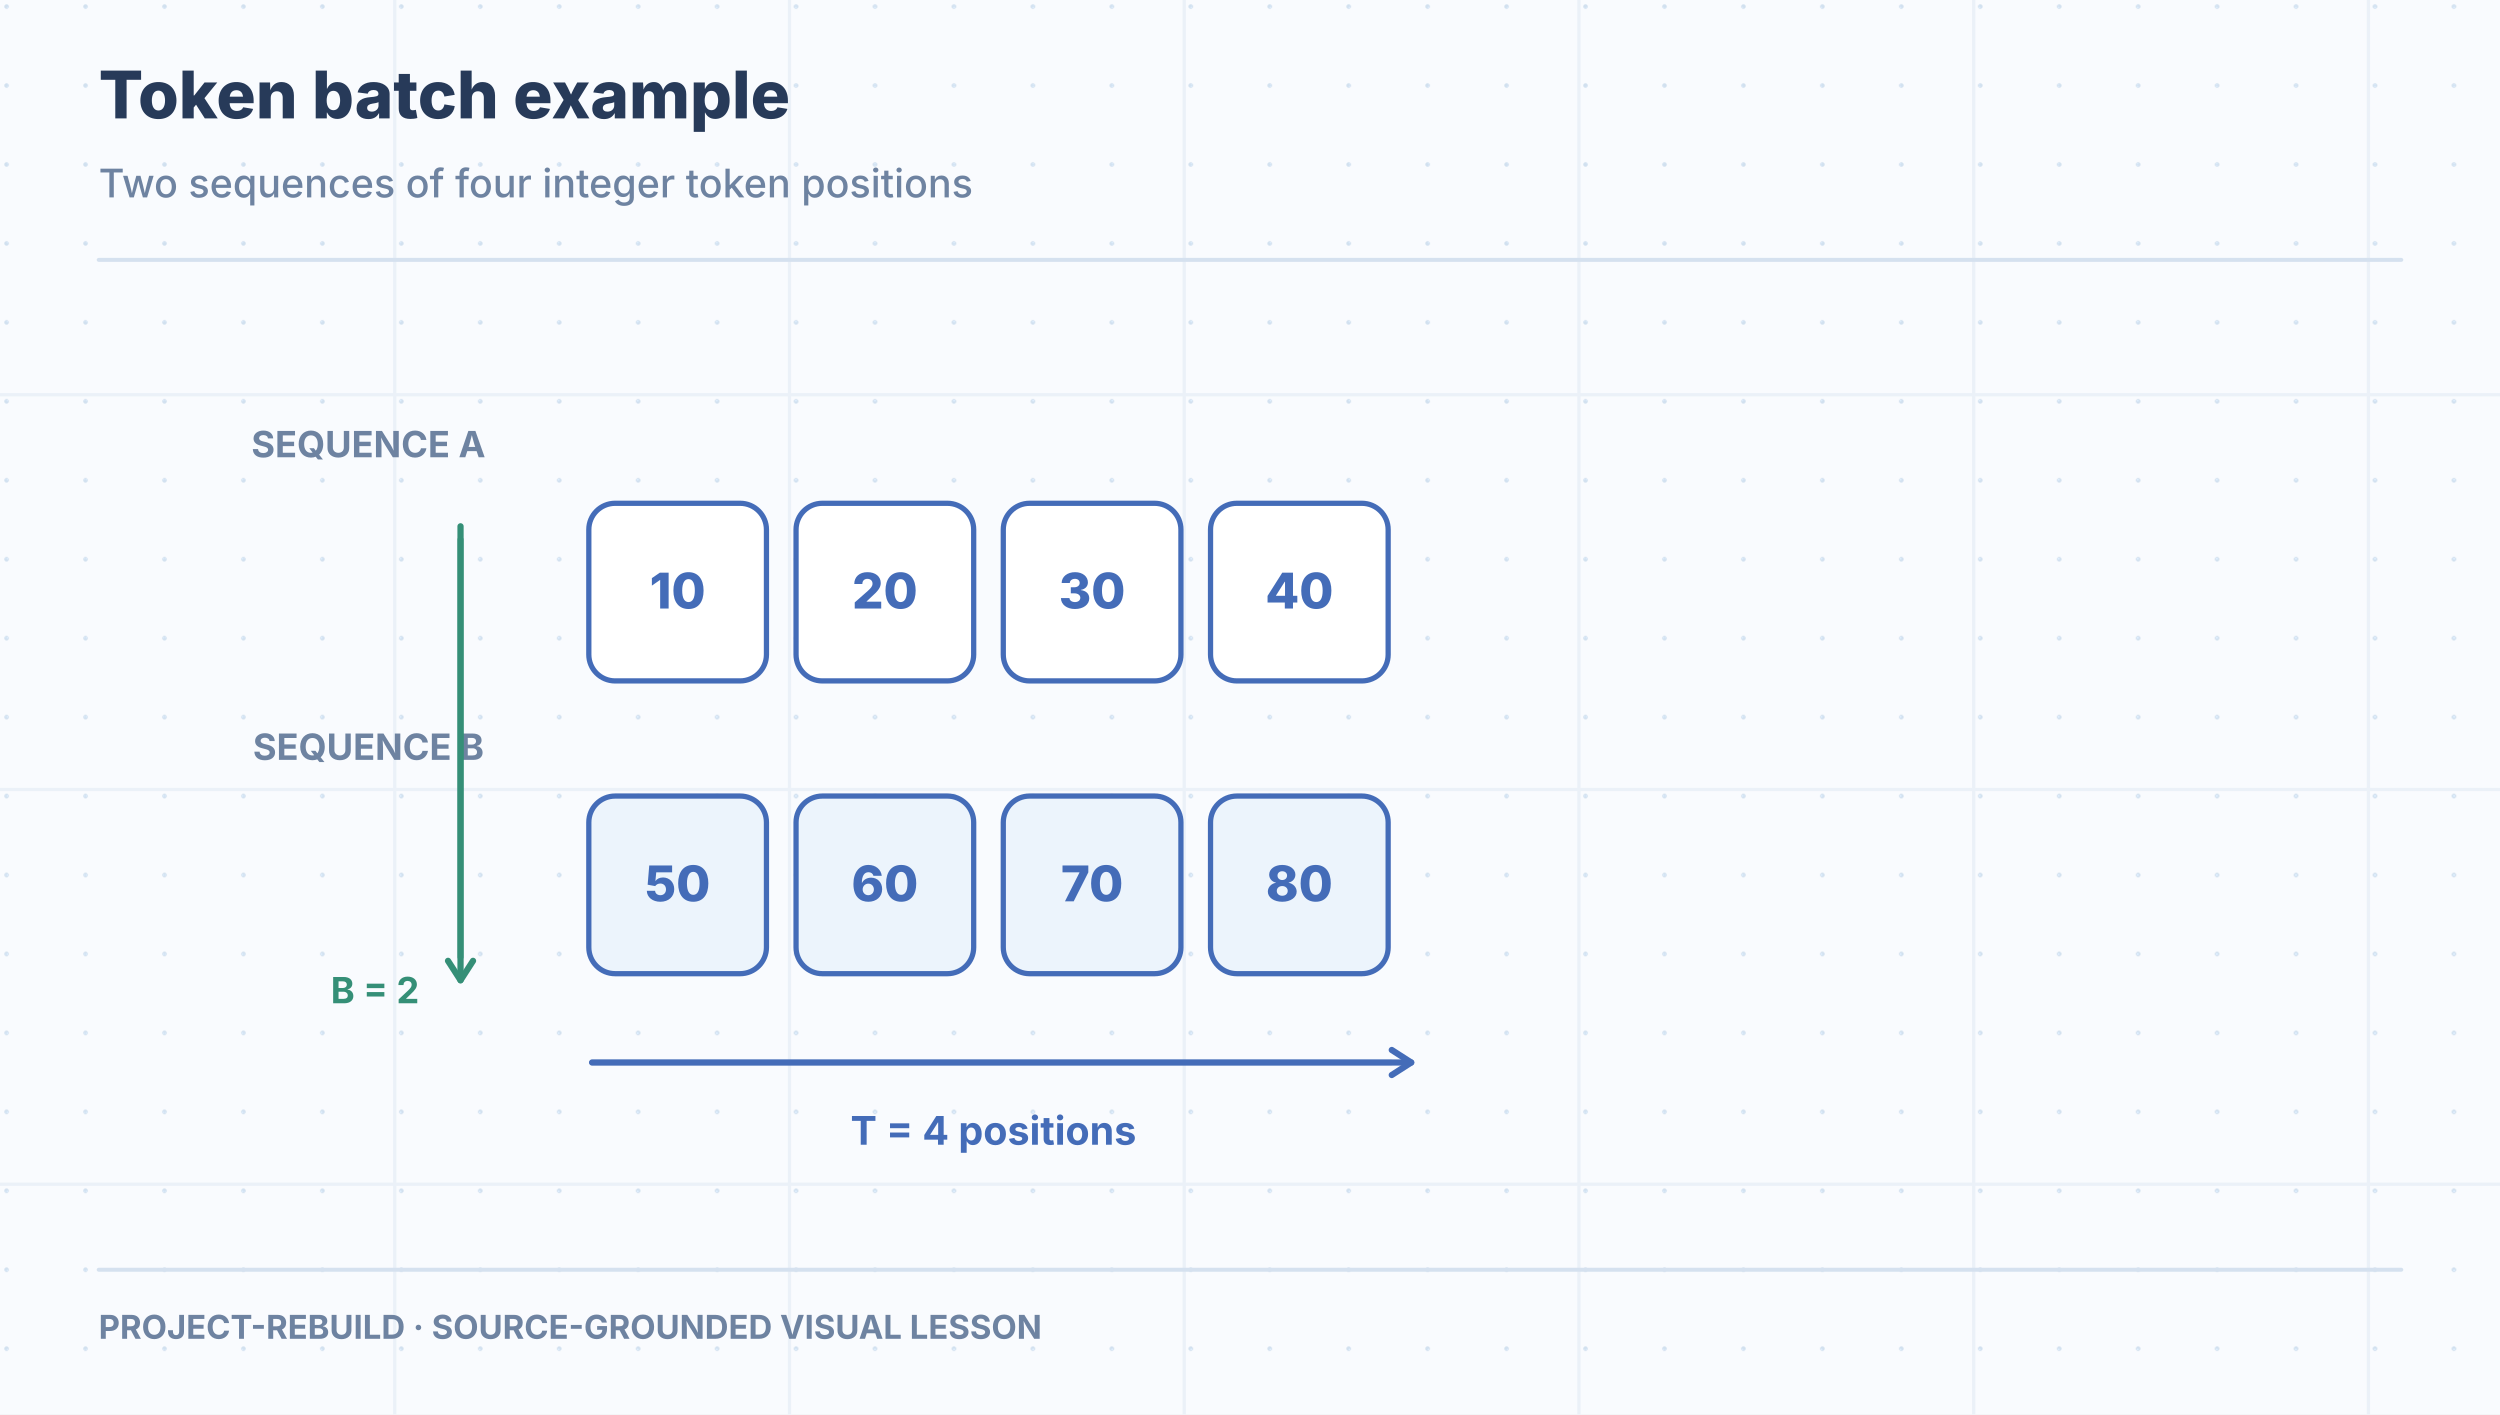
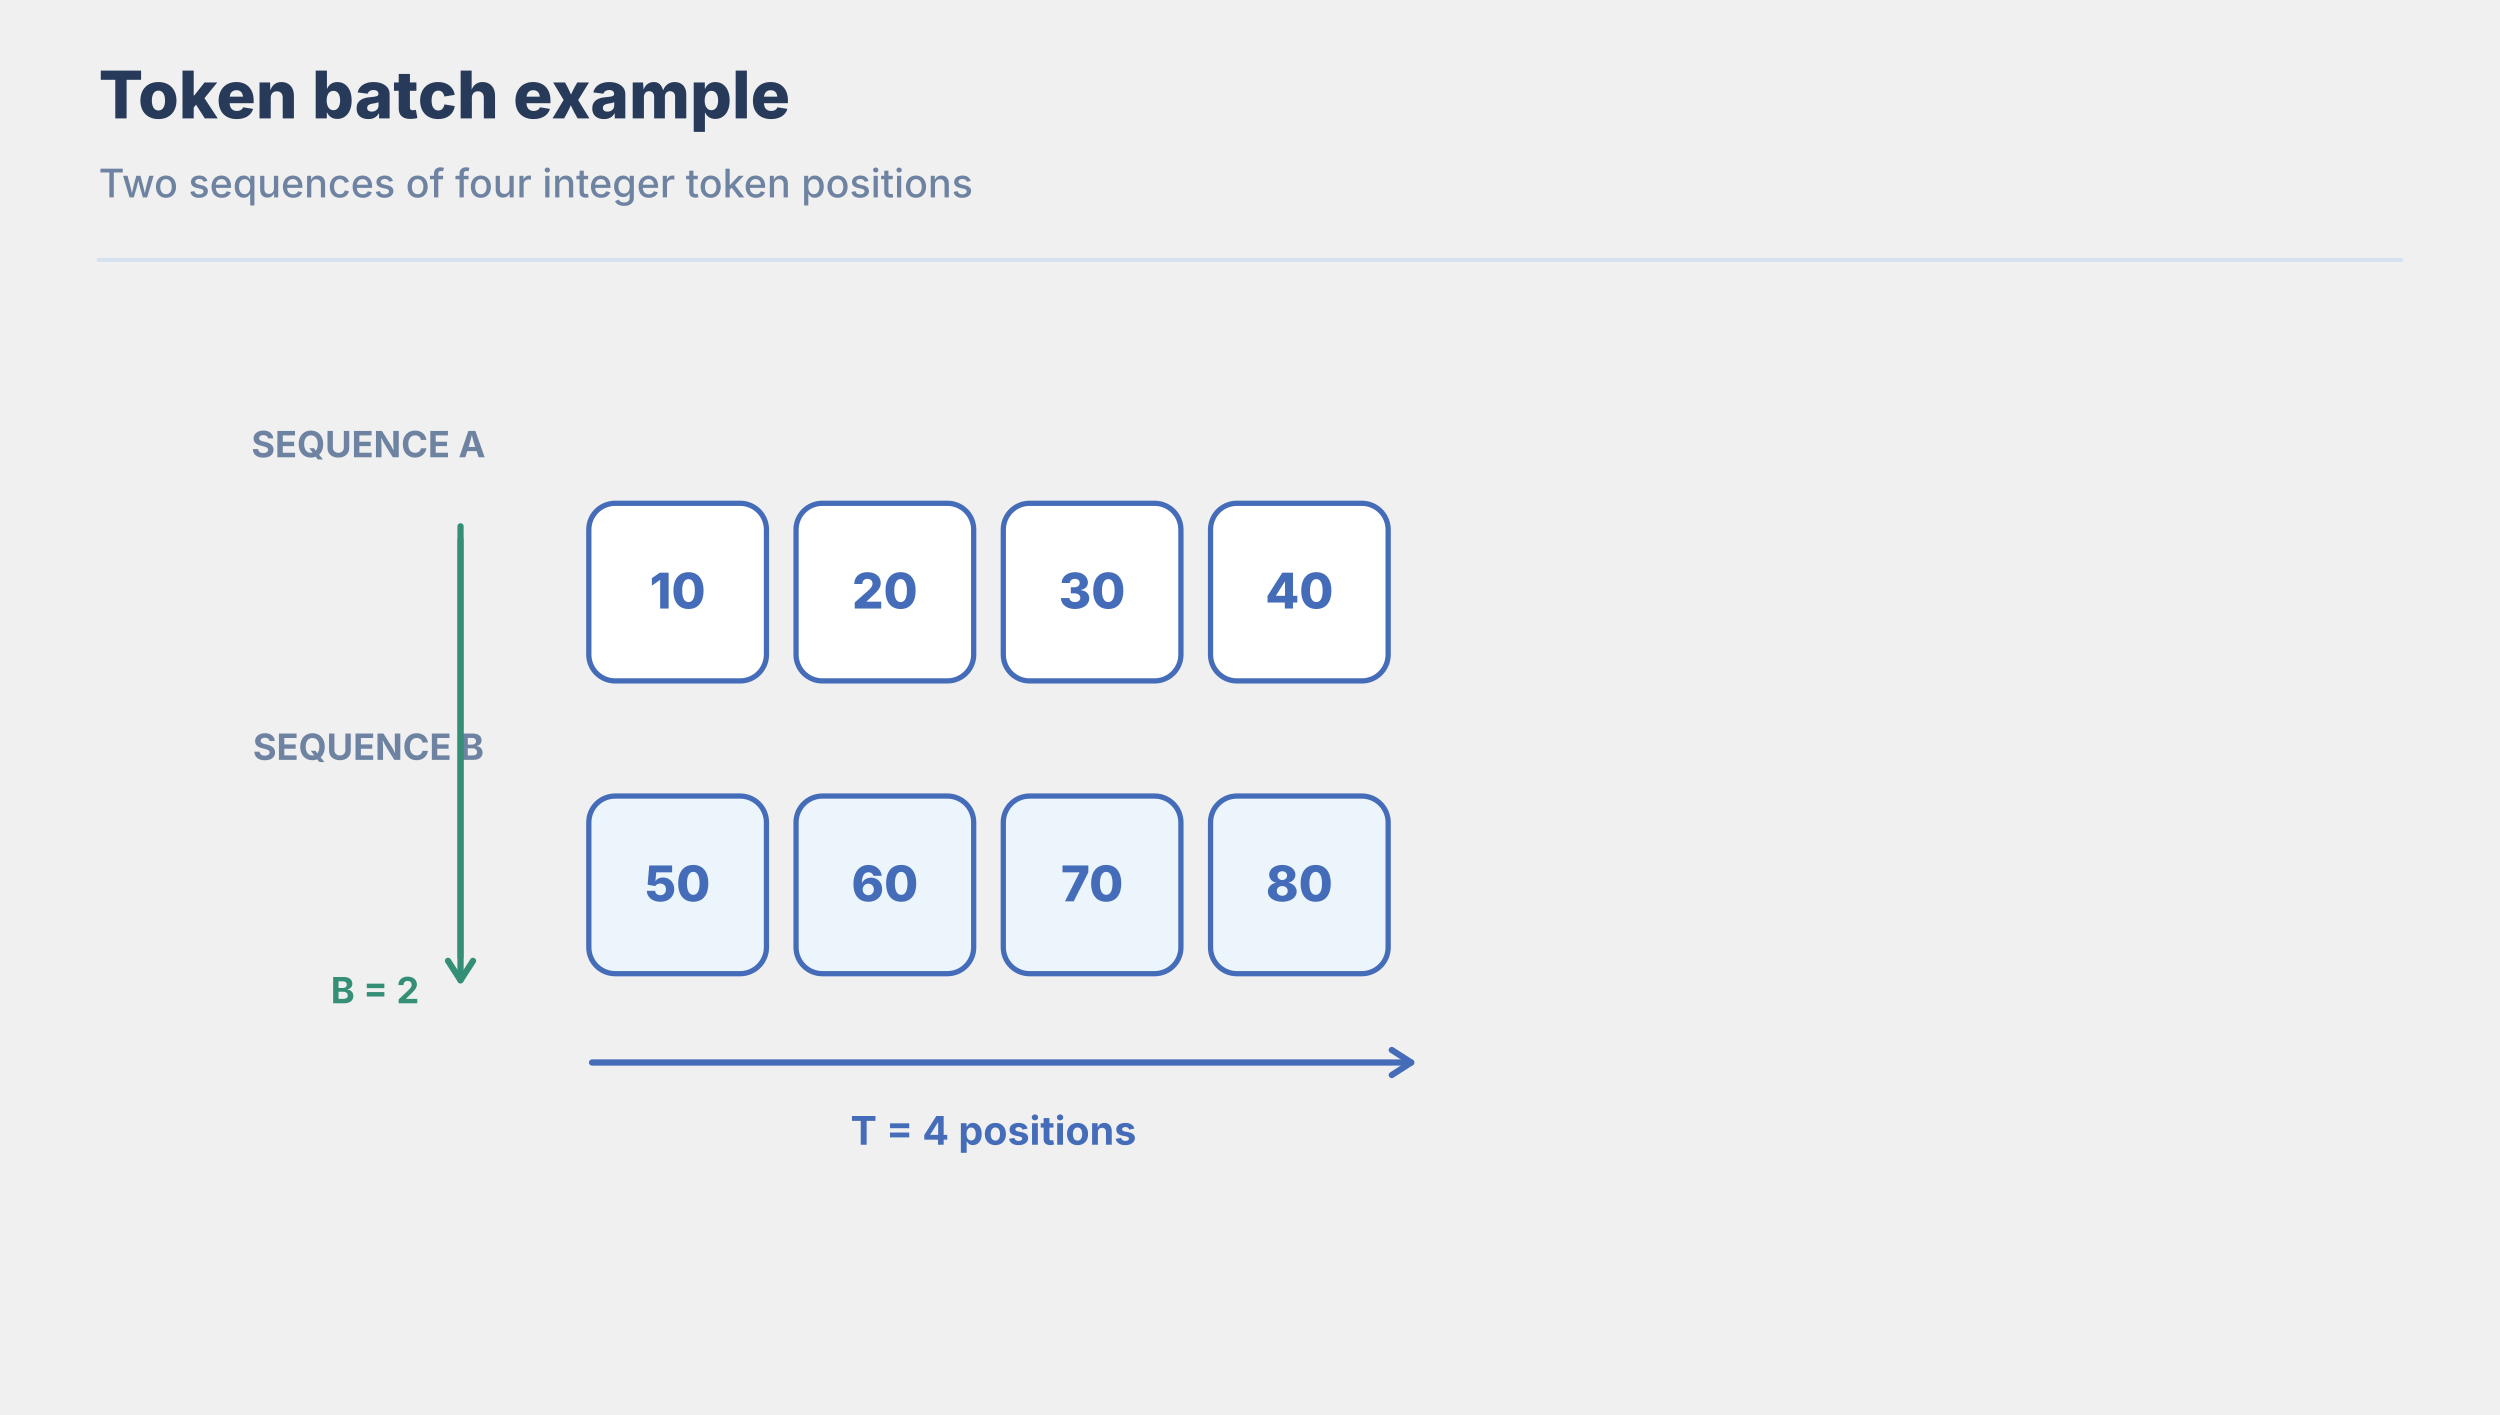
<svg xmlns="http://www.w3.org/2000/svg" width="760" height="430" viewBox="0 0 760 430" preserveAspectRatio="xMidYMid meet" role="img" aria-labelledby="rebuild-3-1-batch-example-title rebuild-3-1-batch-example-desc" data-tl-diagram-id="rebuild-3-1-batch-example" data-design-version="1">
-   <defs>
-     <pattern id="dots" width="24" height="24" patternUnits="userSpaceOnUse">
-       <circle cx="2" cy="2" r=".7" fill="#D1E0EF" />
-     </pattern>
-   </defs>
-   <rect width="760" height="430" fill="#F9FBFE" />
-   <rect width="760" height="430" fill="url(#dots)" />
-   <path d="M0 120H760M0 240H760M0 360H760M120 0V430M240 0V430M360 0V430M480 0V430M600 0V430M720 0V430" stroke="#EBF1F8" stroke-width="1" />
  <g font-family="-apple-system,BlinkMacSystemFont,Inter,Arial,sans-serif" data-motif="illustration-main">
    <text x="30" y="36" font-size="20" text-anchor="start" fill="#273A59" font-weight="780">Token batch example</text>
    <text x="30" y="60" font-size="12" text-anchor="start" fill="#6E83A1" font-weight="520">Two sequences of four integer token positions</text>
    <path d="M30 79H730" fill="none" stroke="#D5E1EF" stroke-width="1.2" stroke-linecap="round" stroke-linejoin="round" />
    <text x="112" y="139" font-size="11" text-anchor="middle" fill="#6E83A1" font-weight="750">SEQUENCE A</text>
    <text x="112" y="231" font-size="11" text-anchor="middle" fill="#6E83A1" font-weight="750">SEQUENCE B</text>
    <rect x="179" y="153" width="54" height="54" rx="8" fill="#fff" stroke="#446CB8" stroke-width="1.6" />
    <text x="206" y="185" font-size="15" text-anchor="middle" fill="#446CB8" font-weight="760">10</text>
    <rect x="242" y="153" width="54" height="54" rx="8" fill="#fff" stroke="#446CB8" stroke-width="1.6" />
    <text x="269" y="185" font-size="15" text-anchor="middle" fill="#446CB8" font-weight="760">20</text>
    <rect x="305" y="153" width="54" height="54" rx="8" fill="#fff" stroke="#446CB8" stroke-width="1.6" />
    <text x="332" y="185" font-size="15" text-anchor="middle" fill="#446CB8" font-weight="760">30</text>
    <rect x="368" y="153" width="54" height="54" rx="8" fill="#fff" stroke="#446CB8" stroke-width="1.6" />
    <text x="395" y="185" font-size="15" text-anchor="middle" fill="#446CB8" font-weight="760">40</text>
    <rect x="179" y="242" width="54" height="54" rx="8" fill="#ECF4FC" stroke="#446CB8" stroke-width="1.6" />
    <text x="206" y="274" font-size="15" text-anchor="middle" fill="#446CB8" font-weight="760">50</text>
    <rect x="242" y="242" width="54" height="54" rx="8" fill="#ECF4FC" stroke="#446CB8" stroke-width="1.6" />
    <text x="269" y="274" font-size="15" text-anchor="middle" fill="#446CB8" font-weight="760">60</text>
    <rect x="305" y="242" width="54" height="54" rx="8" fill="#ECF4FC" stroke="#446CB8" stroke-width="1.6" />
    <text x="332" y="274" font-size="15" text-anchor="middle" fill="#446CB8" font-weight="760">70</text>
    <rect x="368" y="242" width="54" height="54" rx="8" fill="#ECF4FC" stroke="#446CB8" stroke-width="1.6" />
    <text x="395" y="274" font-size="15" text-anchor="middle" fill="#446CB8" font-weight="760">80</text>
    <path d="M180 323H423" fill="none" stroke="#446CB8" stroke-width="1.6" stroke-linecap="round" stroke-linejoin="round" />
    <path d="M180 323L429 323" fill="none" stroke="#446CB8" stroke-width="1.9" stroke-linecap="round" stroke-linejoin="round" />
    <path d="M423.1 326.8L429 323L423.1 319.2" fill="none" stroke="#446CB8" stroke-width="1.9" stroke-linecap="round" stroke-linejoin="round" />
    <text x="302" y="348" font-size="12" text-anchor="middle" fill="#446CB8" font-weight="650">T = 4 positions</text>
    <path d="M140 164V291" fill="none" stroke="#358F77" stroke-width="1.8" stroke-linecap="round" stroke-linejoin="round" />
    <path d="M140 160L140 298" fill="none" stroke="#358F77" stroke-width="1.9" stroke-linecap="round" stroke-linejoin="round" />
    <path d="M136.2 292.1L140 298L143.8 292.1" fill="none" stroke="#358F77" stroke-width="1.9" stroke-linecap="round" stroke-linejoin="round" />
    <text x="114" y="305" font-size="11" text-anchor="middle" fill="#358F77" font-weight="650">B = 2</text>
-     <path d="M30 386H730" fill="none" stroke="#D5E1EF" stroke-width="1.2" stroke-linecap="round" stroke-linejoin="round" />
-     <text x="30" y="407" font-size="10" text-anchor="start" fill="#6E83A1" font-weight="680">PROJECT-REBUILD · SOURCE-GROUNDED VISUAL LESSON</text>
  </g>
</svg>
